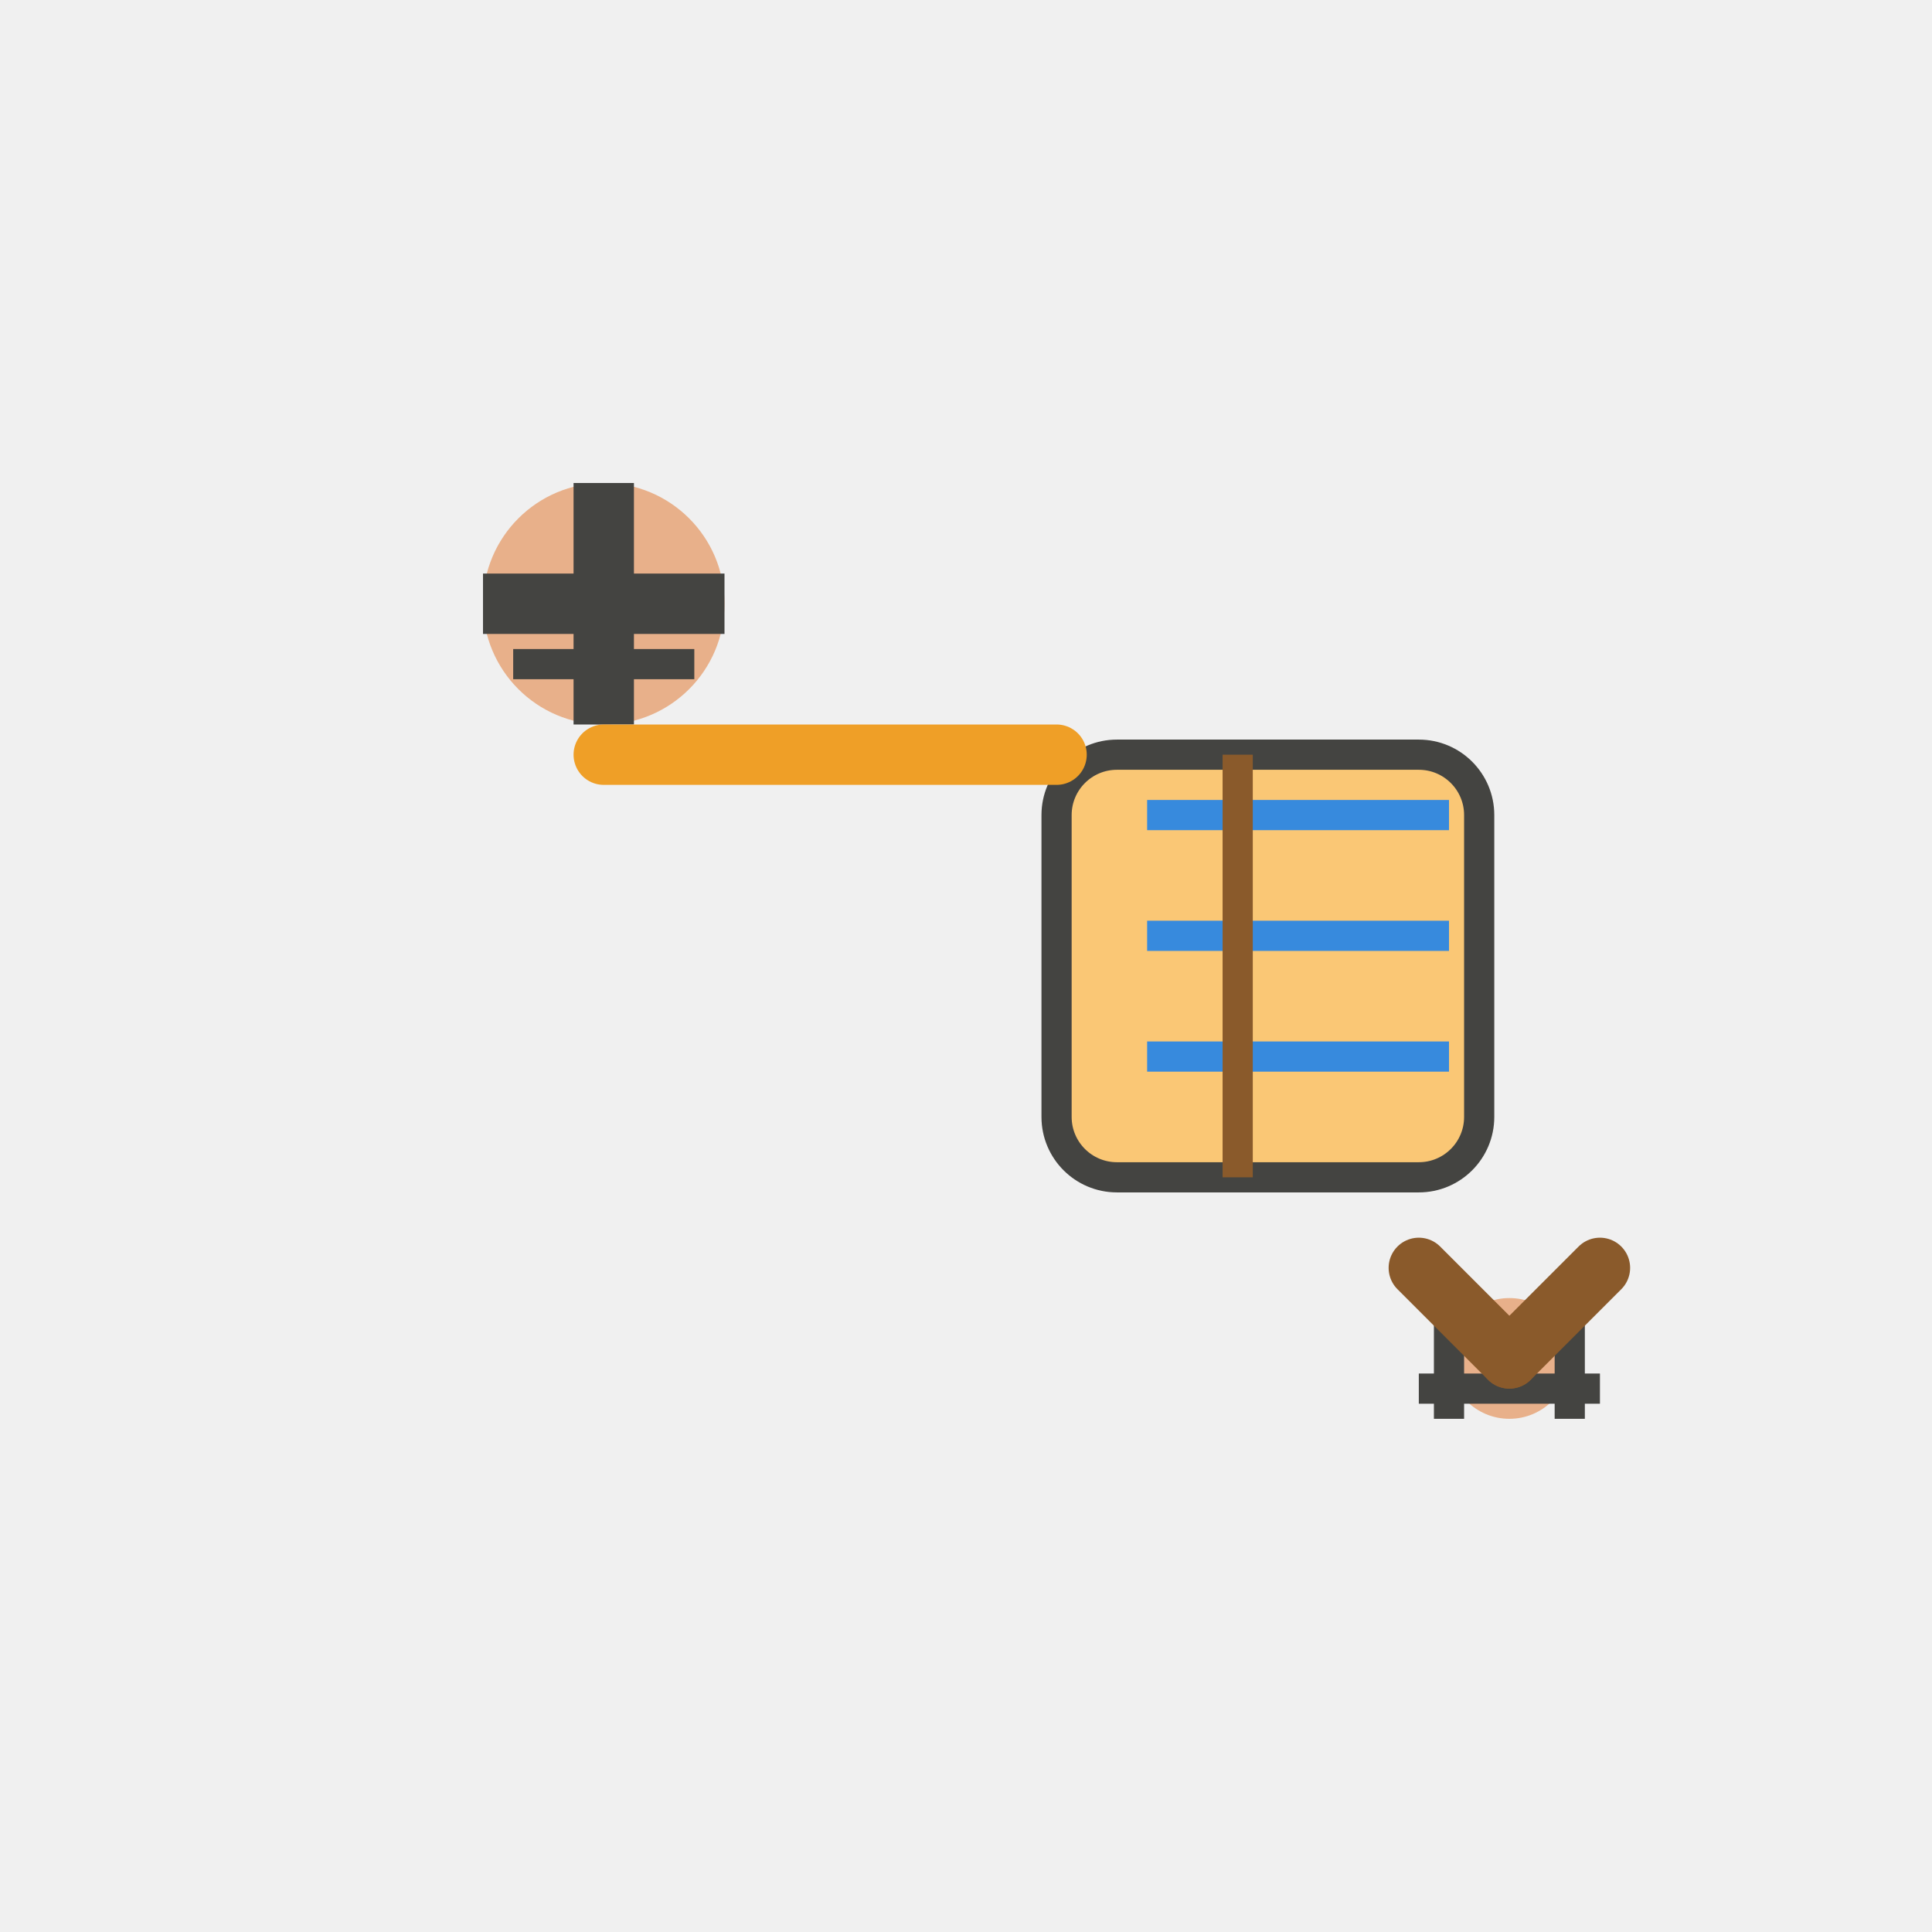
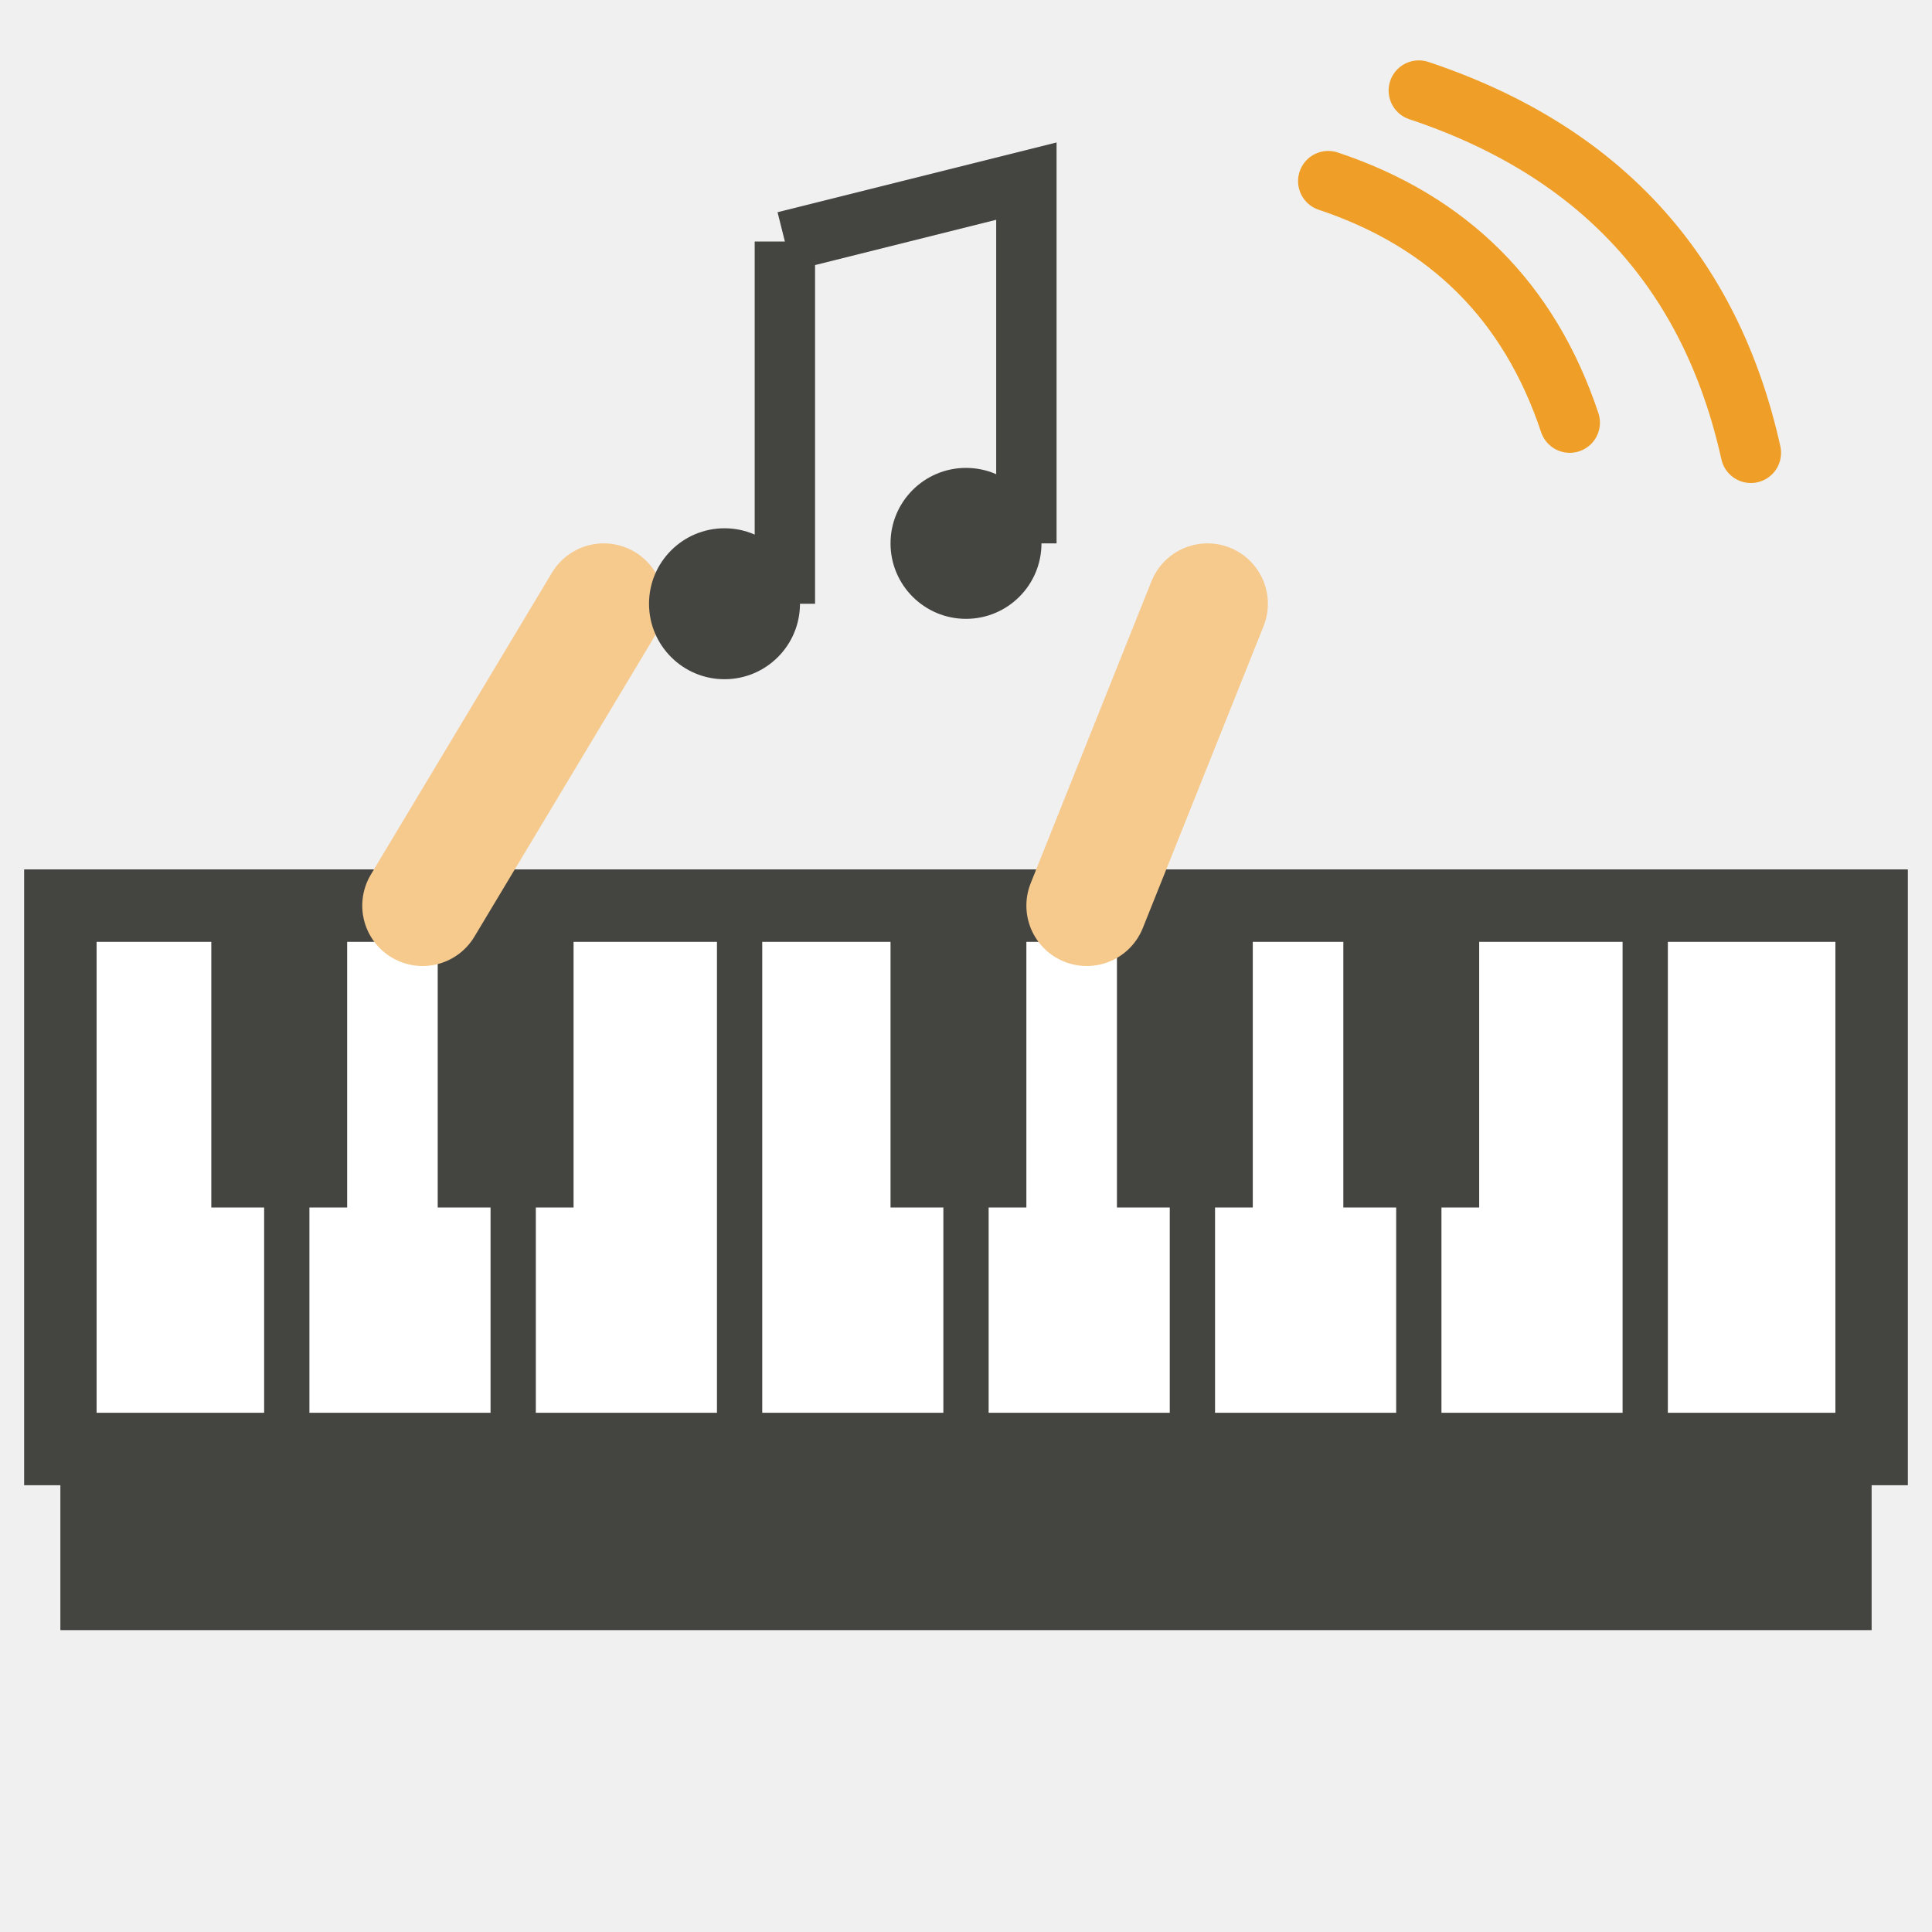
<svg xmlns="http://www.w3.org/2000/svg" viewBox="0 0 64 64">
-   <circle cx="20" cy="20" r="4" fill="#E8B08A" />
-   <path d="M20 16 L20 24" stroke="#444441" stroke-width="2" />
-   <path d="M16 20 L24 20" stroke="#444441" stroke-width="2" />
-   <path d="M17 22 L23 22" stroke="#444441" stroke-width="1" />
-   <rect x="35" y="25" width="14" height="14" rx="2" fill="#FAC775" stroke="#444441" stroke-width="1" />
-   <path d="M38 27 L48 27" stroke="#378ADD" stroke-width="1" />
-   <path d="M38 31 L48 31" stroke="#378ADD" stroke-width="1" />
-   <path d="M38 35 L48 35" stroke="#378ADD" stroke-width="1" />
-   <path d="M41 25 L41 39" stroke="#8A5A2B" stroke-width="1" />
-   <circle cx="50" cy="45" r="2" fill="#E8B08A" />
-   <path d="M48 43 L48 47" stroke="#444441" stroke-width="1" />
-   <path d="M52 43 L52 47" stroke="#444441" stroke-width="1" />
-   <path d="M47 46 L53 46" stroke="#444441" stroke-width="1" />
-   <path d="M50 45 L47 42" stroke="#8A5A2B" stroke-width="2" stroke-linecap="round" fill="none" />
-   <path d="M50 45 L53 42" stroke="#8A5A2B" stroke-width="2" stroke-linecap="round" fill="none" />
-   <path d="M20 25 L35 25" stroke="#EF9F27" stroke-width="2" stroke-linecap="round" fill="none" />
+   <rect x="2" y="30" width="60" height="18" fill="#FFFFFF" stroke="#444441" stroke-width="2.4" />
+   <path d="M9.5 30L9.5 48" fill="none" stroke="#444441" stroke-width="1.5" stroke-linecap="round" stroke-linejoin="round" />
+   <path d="M17 30L17 48" fill="none" stroke="#444441" stroke-width="1.5" stroke-linecap="round" stroke-linejoin="round" />
+   <path d="M24.5 30L24.5 48" fill="none" stroke="#444441" stroke-width="1.5" stroke-linecap="round" stroke-linejoin="round" />
+   <path d="M32 30L32 48" fill="none" stroke="#444441" stroke-width="1.5" stroke-linecap="round" stroke-linejoin="round" />
+   <path d="M39.5 30L39.5 48" fill="none" stroke="#444441" stroke-width="1.5" stroke-linecap="round" stroke-linejoin="round" />
+   <path d="M47 30L47 48" fill="none" stroke="#444441" stroke-width="1.5" stroke-linecap="round" stroke-linejoin="round" />
+   <path d="M54.5 30L54.5 48" fill="none" stroke="#444441" stroke-width="1.5" stroke-linecap="round" stroke-linejoin="round" />
+   <rect x="7" y="30" width="4.5" height="10" fill="#444441" />
+   <rect x="14.5" y="30" width="4.5" height="10" fill="#444441" />
+   <rect x="29.5" y="30" width="4.5" height="10" fill="#444441" />
+   <rect x="37" y="30" width="4.5" height="10" fill="#444441" />
+   <rect x="44.5" y="30" width="4.5" height="10" fill="#444441" />
+   <path d="M2 48h60v6H2z" fill="#444441" />
+   <path d="M20 20L14 30" fill="none" stroke="#F6C98C" stroke-width="4" stroke-linecap="round" stroke-linejoin="round" />
+   <path d="M40 20L36 30" fill="none" stroke="#F6C98C" stroke-width="4" stroke-linecap="round" stroke-linejoin="round" />
+   <path d="M26 8v12M26 8l8-2v12" fill="none" stroke="#444441" stroke-width="2" />
+   <circle cx="24" cy="20" r="2.5" fill="#444441" />
+   <circle cx="32" cy="18" r="2.5" fill="#444441" />
+   <path d="M44 6q6 2 8 8M47 3q9 3 11 12" fill="none" stroke="#EF9F27" stroke-width="2" stroke-linecap="round" />
</svg>
